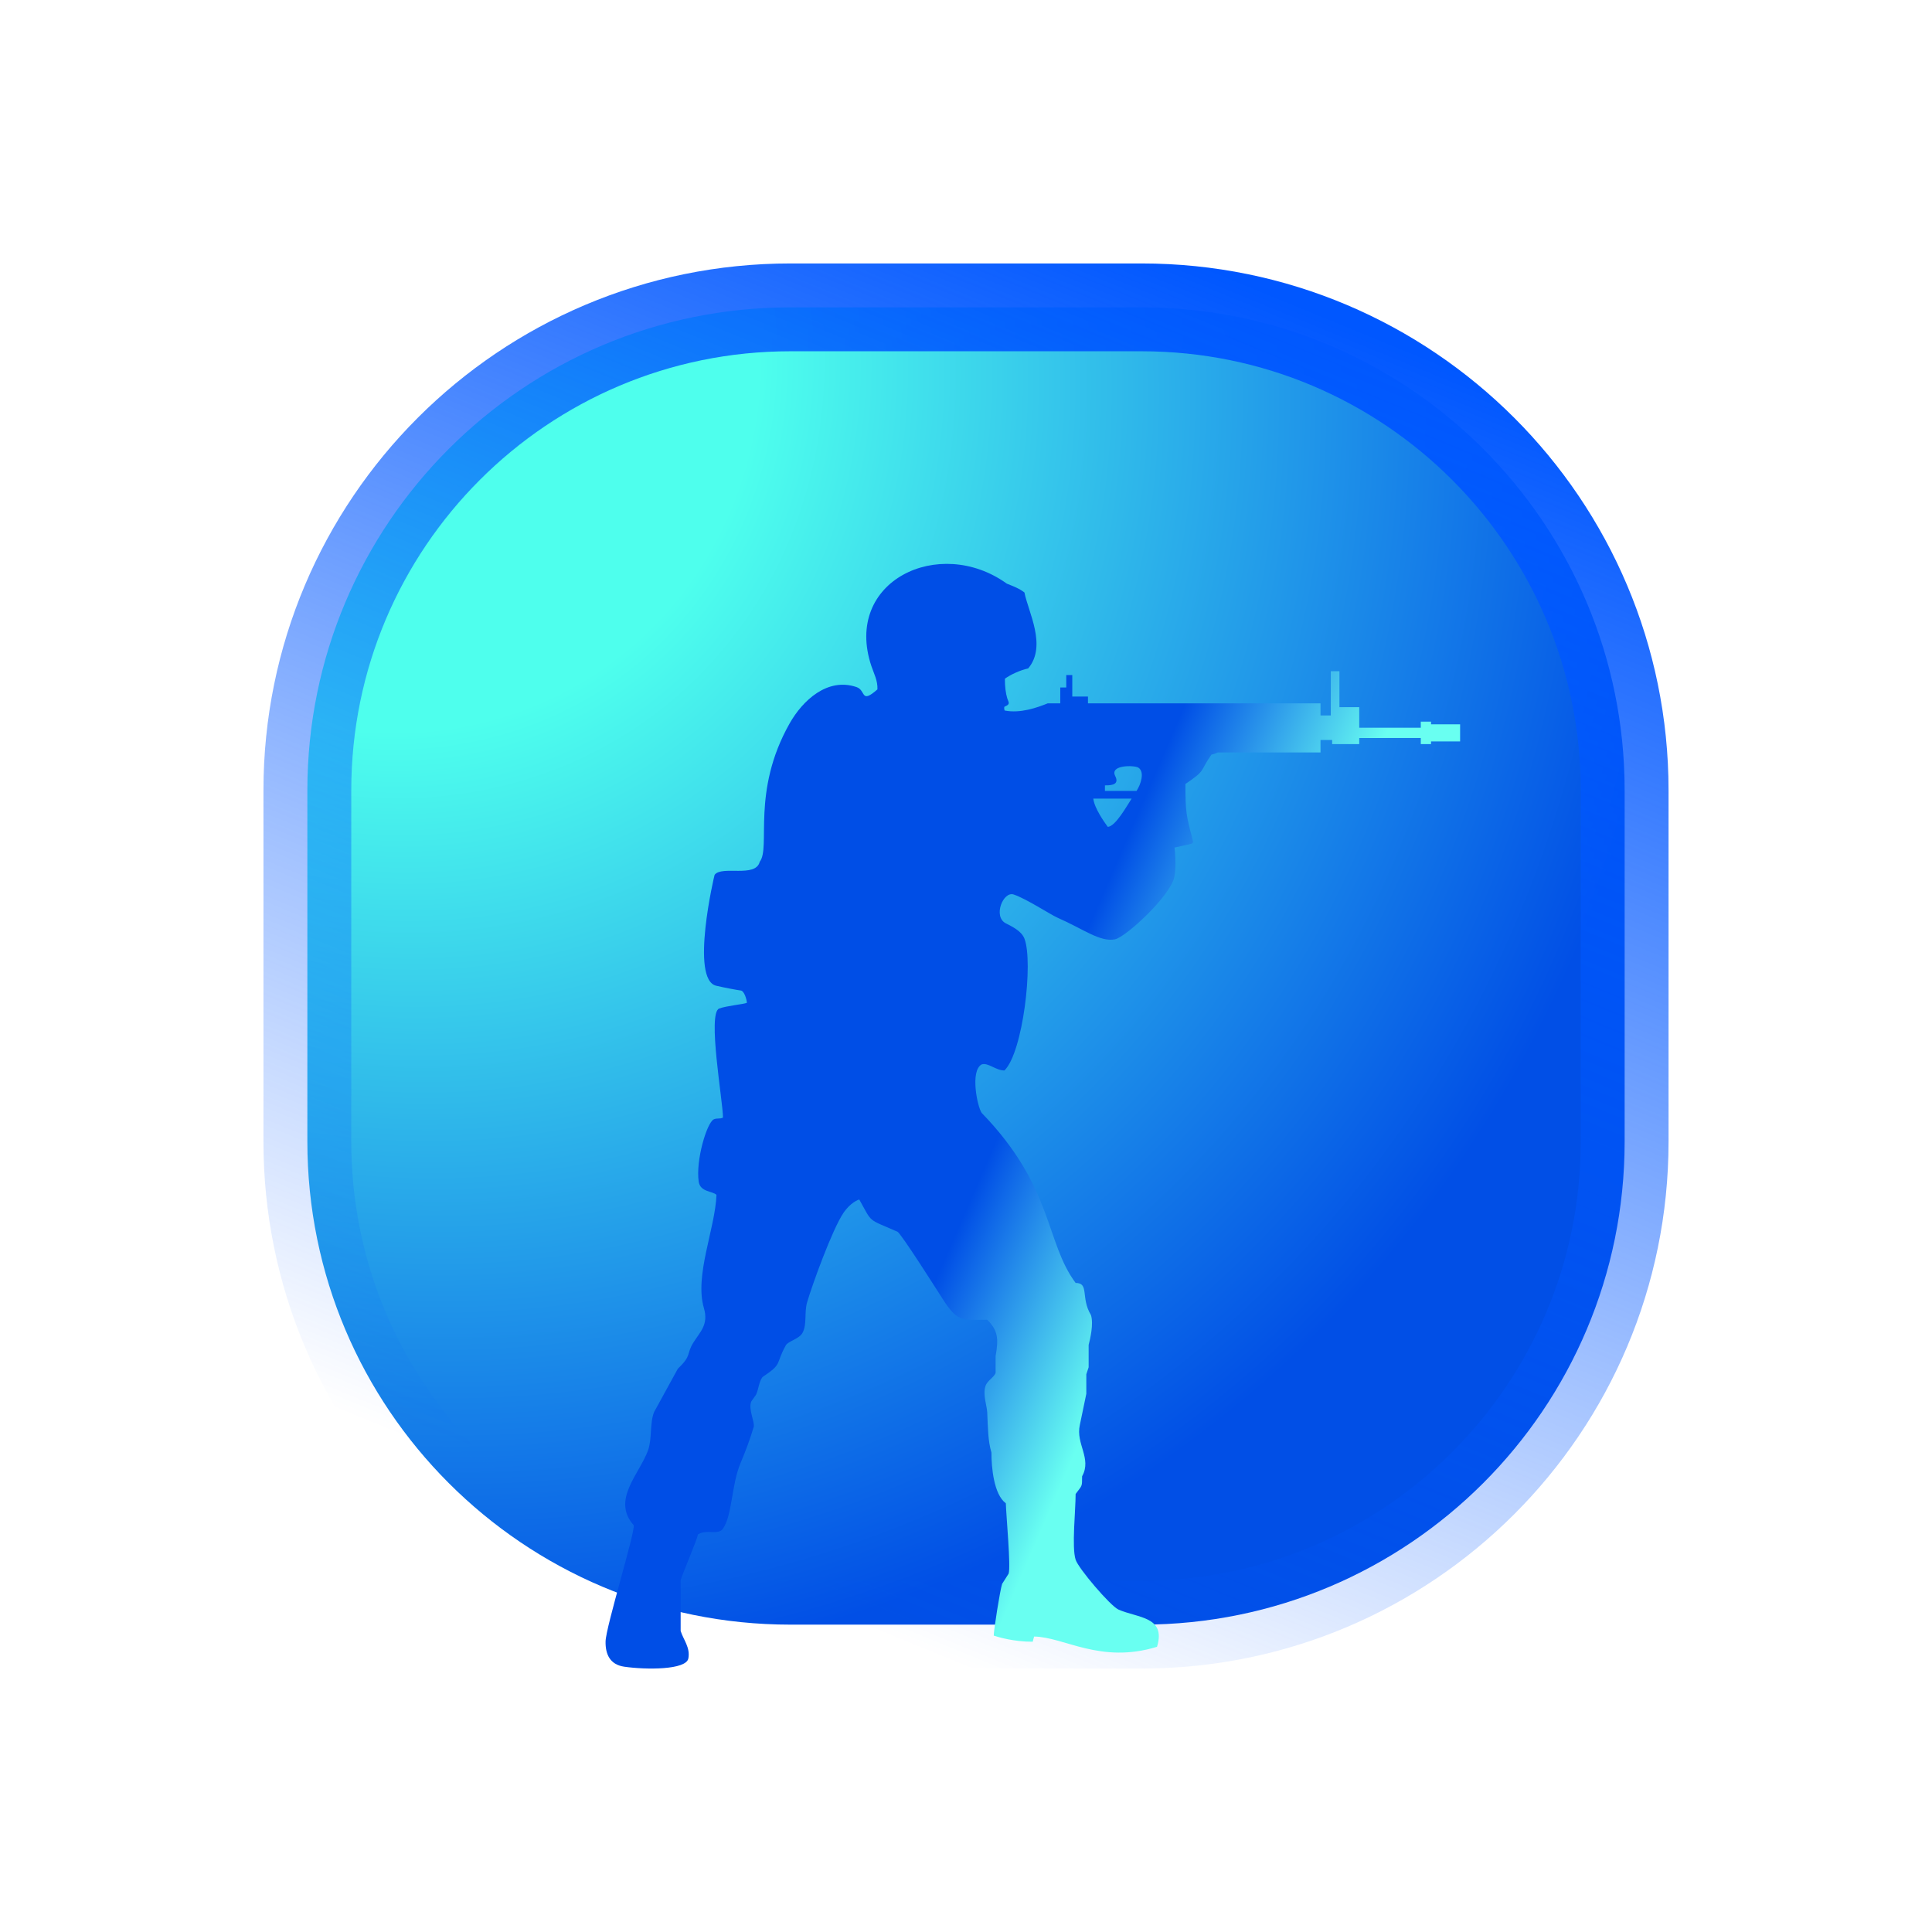
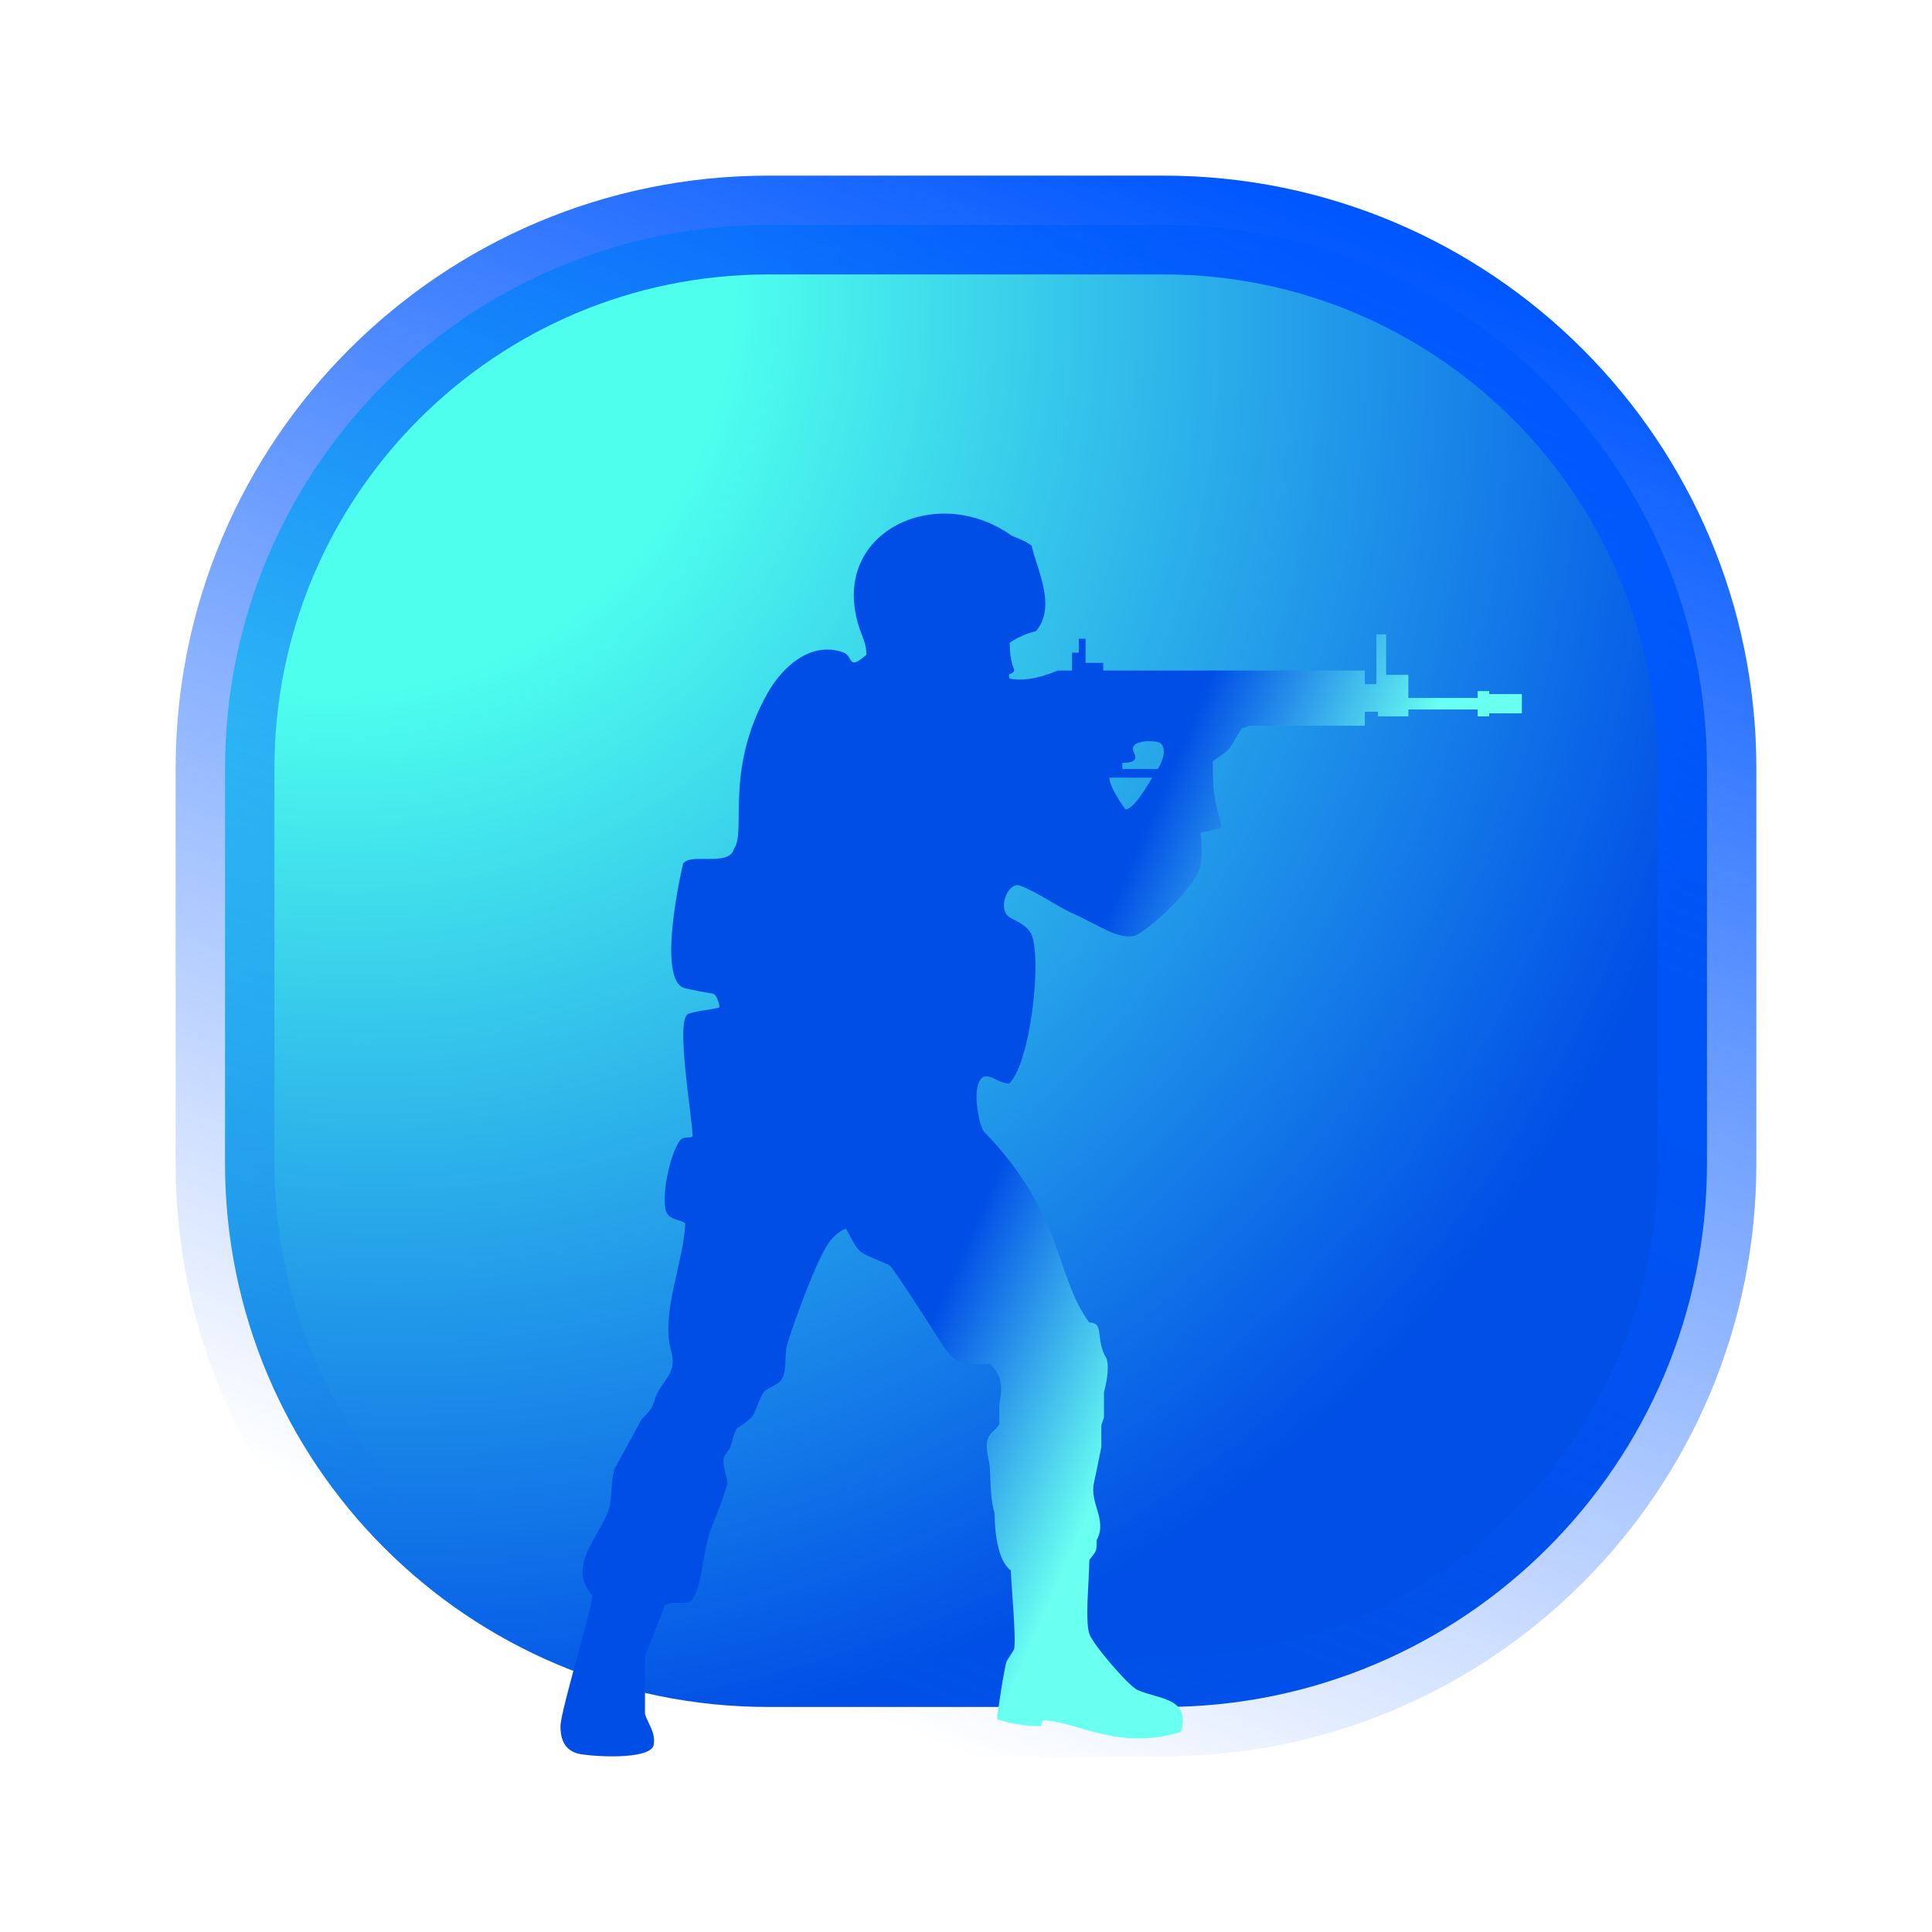
<svg xmlns="http://www.w3.org/2000/svg" width="88" height="88" viewBox="0 0 88 88" fill="none">
-   <rect x="14" y="14" width="60" height="60" rx="22" fill="url(#paint0_radial_1823_1827)" />
-   <rect x="14" y="14" width="60" height="60" rx="22" stroke="url(#paint1_linear_1823_1827)" stroke-width="4" stroke-linejoin="round" />
-   <path fill-rule="evenodd" clip-rule="evenodd" d="M51.767 36.025H50.328V35.772C50.722 35.78 50.972 35.695 50.797 35.348C50.531 34.825 51.684 34.852 51.853 34.966C52.155 35.166 51.956 35.745 51.767 36.025ZM49.798 36.375H51.544C51.35 36.668 50.806 37.659 50.455 37.661C50.313 37.463 49.849 36.822 49.798 36.375ZM55.468 34.272C55.391 34.31 55.303 34.348 55.18 34.371C54.631 35.15 54.962 35.059 53.994 35.709C53.996 37.013 54.033 37.153 54.339 38.308C54.346 38.336 54.342 38.363 54.327 38.387C54.312 38.411 54.29 38.427 54.263 38.433C54.028 38.483 53.692 38.57 53.497 38.606C53.503 38.648 53.596 39.386 53.491 39.936C53.327 40.799 51.276 42.688 50.786 42.785C50.108 42.919 49.351 42.319 48.166 41.799C47.84 41.655 46.745 40.934 46.171 40.743C45.696 40.584 45.219 41.743 45.809 42.054C46.085 42.199 46.523 42.394 46.662 42.754C47.073 43.82 46.597 47.932 45.751 48.759C45.349 48.756 45.011 48.387 44.713 48.483C44.179 48.775 44.517 50.407 44.713 50.69C47.99 54.067 47.601 56.568 48.993 58.436C49.627 58.436 49.211 59.109 49.692 59.9C49.82 60.306 49.655 60.996 49.586 61.258C49.586 61.598 49.586 61.937 49.586 62.277C49.551 62.383 49.516 62.489 49.48 62.595C49.48 62.892 49.48 63.189 49.48 63.486C49.383 63.92 49.276 64.502 49.184 64.908C48.99 65.764 49.741 66.428 49.289 67.242C49.289 67.743 49.291 67.643 48.993 68.049C48.993 68.826 48.81 70.463 48.993 71.041C49.12 71.443 50.577 73.148 50.942 73.312C51.823 73.704 53.122 73.62 52.701 75.009C50.122 75.802 48.476 74.562 47.102 74.542L47.038 74.779C46.158 74.78 45.455 74.563 45.264 74.5C45.262 74.262 45.548 72.436 45.645 72.144C45.744 71.989 45.843 71.833 45.941 71.678C46.048 71.367 45.833 69.087 45.814 68.473C45.265 68.069 45.158 66.837 45.158 66.16C44.999 65.636 44.999 65.016 44.967 64.335C44.952 64.016 44.762 63.547 44.882 63.147C44.964 62.874 45.272 62.754 45.348 62.531C45.348 62.277 45.348 62.022 45.348 61.767C45.493 60.964 45.448 60.593 44.967 60.112C43.761 60.128 43.595 60.186 42.933 59.157C42.727 58.838 41.04 56.173 40.877 56.102C39.474 55.488 39.753 55.727 39.139 54.637C39.114 54.638 38.741 54.762 38.411 55.257C37.909 56.008 37.02 58.45 36.766 59.306C36.625 59.783 36.767 60.311 36.555 60.706C36.401 60.993 35.9 61.084 35.792 61.279C35.3 62.167 35.669 62.097 34.732 62.722C34.564 62.94 34.559 63.266 34.436 63.529C34.365 63.628 34.294 63.727 34.224 63.826C34.066 64.164 34.391 64.782 34.33 64.993C34.168 65.549 33.954 66.11 33.736 66.627C33.307 67.647 33.363 69.001 32.93 69.629C32.713 69.944 32.187 69.636 31.787 69.895C31.764 70.114 31.128 71.57 31.003 71.975C31.003 72.746 31.003 73.517 31.003 74.288C31.123 74.678 31.451 75.049 31.353 75.542C31.249 76.068 29.424 76.059 28.434 75.916C27.771 75.821 27.572 75.332 27.583 74.766C27.596 74.098 28.945 69.758 28.863 69.471C27.839 68.317 29.137 67.129 29.52 66.054C29.706 65.53 29.592 64.798 29.795 64.314C30.155 63.656 30.516 62.998 30.876 62.341C31.533 61.719 31.241 61.688 31.596 61.131C31.905 60.648 32.279 60.322 32.062 59.582C31.626 58.093 32.572 55.983 32.635 54.425C32.467 54.248 31.898 54.304 31.826 53.829C31.681 52.862 32.192 51.15 32.507 50.987C32.647 50.915 32.807 50.979 32.931 50.903C32.931 50.177 32.212 46.141 32.758 45.937C33.095 45.811 33.871 45.744 34.02 45.677C34.011 45.505 33.893 45.138 33.75 45.118C33.51 45.084 33.017 44.991 32.625 44.9C31.421 44.623 32.535 39.866 32.55 39.847C32.881 39.408 34.419 39.999 34.605 39.252C35.119 38.596 34.208 36.068 35.963 32.957C36.555 31.906 37.69 30.845 39.013 31.295C39.456 31.445 39.187 32.084 39.966 31.401C39.985 31.003 39.801 30.669 39.691 30.34C38.395 26.469 42.784 24.372 45.857 26.583C46.202 26.724 46.404 26.793 46.662 26.987C46.831 27.863 47.699 29.422 46.832 30.446C46.477 30.522 46.042 30.72 45.772 30.913C45.767 31.266 45.813 31.592 45.878 31.804C45.936 31.994 46.047 32.069 45.761 32.185C45.725 32.2 45.741 32.319 45.76 32.363C46.477 32.505 47.242 32.23 47.721 32.037H48.294V31.314H48.442H48.567V30.748H48.841V31.727H49.555V32.037H60.147V32.588H60.615V30.572H61.009V32.211H61.911V33.147H64.715V32.869H65.182V32.991H66.506V33.771H65.182V33.894H64.715V33.615H61.911V33.894C61.499 33.894 61.088 33.894 60.676 33.894V33.705H60.147V34.272H55.468Z" fill="url(#paint2_linear_1823_1827)" />
+   <rect x="10.25" y="10.25" width="67.5" height="67.5" rx="24.75" fill="url(#paint0_radial_1823_1827)" />
+   <rect x="10.25" y="10.25" width="67.5" height="67.5" rx="24.75" stroke="url(#paint1_linear_1823_1827)" stroke-width="4.5" stroke-linejoin="round" />
+   <path fill-rule="evenodd" clip-rule="evenodd" d="M52.738 35.028H51.119V34.744C51.562 34.753 51.844 34.657 51.647 34.267C51.347 33.678 52.644 33.709 52.835 33.836C53.174 34.062 52.951 34.713 52.738 35.028ZM50.523 35.422H52.486C52.269 35.752 51.657 36.867 51.262 36.868C51.102 36.646 50.58 35.924 50.523 35.422ZM56.901 33.056C56.815 33.099 56.716 33.142 56.578 33.168C55.959 34.043 56.332 33.941 55.243 34.672C55.245 36.139 55.287 36.297 55.631 37.597C55.639 37.628 55.635 37.658 55.618 37.685C55.601 37.713 55.577 37.73 55.545 37.737C55.282 37.794 54.903 37.891 54.684 37.932C54.691 37.979 54.795 38.809 54.677 39.428C54.493 40.399 52.185 42.524 51.634 42.633C50.871 42.783 50.02 42.109 48.687 41.524C48.32 41.362 47.088 40.551 46.443 40.335C45.908 40.157 45.371 41.461 46.036 41.811C46.345 41.974 46.839 42.193 46.995 42.598C47.457 43.797 46.922 48.424 45.97 49.354C45.518 49.351 45.137 48.935 44.802 49.044C44.202 49.372 44.582 51.207 44.802 51.527C48.489 55.326 48.051 58.139 49.617 60.24C50.331 60.24 49.862 60.998 50.404 61.888C50.548 62.345 50.362 63.121 50.284 63.415C50.284 63.797 50.284 64.179 50.284 64.561C50.245 64.681 50.205 64.8 50.165 64.919C50.165 65.254 50.165 65.588 50.165 65.922C50.056 66.41 49.935 67.065 49.832 67.522C49.613 68.484 50.458 69.232 49.95 70.148C49.95 70.71 49.953 70.599 49.617 71.055C49.617 71.929 49.411 73.771 49.617 74.421C49.76 74.874 51.399 76.792 51.81 76.976C52.801 77.418 54.262 77.323 53.788 78.885C50.888 79.777 49.036 78.383 47.49 78.36L47.418 78.626C46.428 78.628 45.637 78.384 45.422 78.312C45.42 78.045 45.741 75.991 45.85 75.663C45.962 75.487 46.073 75.312 46.184 75.137C46.304 74.788 46.062 72.223 46.041 71.532C45.423 71.078 45.302 69.692 45.302 68.93C45.124 68.341 45.124 67.642 45.088 66.877C45.071 66.518 44.857 65.991 44.992 65.54C45.084 65.233 45.431 65.099 45.517 64.848C45.517 64.561 45.517 64.275 45.517 63.988C45.68 63.084 45.629 62.667 45.088 62.126C43.731 62.144 43.544 62.209 42.799 61.052C42.568 60.692 40.67 57.694 40.487 57.614C38.908 56.924 39.222 57.193 38.532 55.967C38.504 55.968 38.084 56.108 37.712 56.664C37.148 57.509 36.148 60.256 35.862 61.219C35.703 61.756 35.863 62.35 35.624 62.795C35.451 63.117 34.887 63.22 34.766 63.439C34.212 64.438 34.627 64.359 33.574 65.062C33.384 65.307 33.379 65.675 33.24 65.97C33.161 66.081 33.081 66.193 33.002 66.304C32.825 66.685 33.19 67.38 33.121 67.617C32.939 68.243 32.698 68.874 32.454 69.455C31.971 70.603 32.033 72.127 31.547 72.832C31.302 73.186 30.711 72.841 30.26 73.132C30.234 73.378 29.518 75.016 29.378 75.472C29.378 76.339 29.378 77.206 29.378 78.074C29.513 78.512 29.882 78.93 29.772 79.485C29.655 80.076 27.602 80.067 26.488 79.906C25.742 79.798 25.518 79.248 25.531 78.611C25.545 77.86 27.063 72.978 26.971 72.654C25.819 71.356 27.279 70.021 27.71 68.811C27.92 68.221 27.791 67.398 28.019 66.853C28.424 66.113 28.83 65.373 29.235 64.633C29.974 63.934 29.646 63.899 30.046 63.272C30.393 62.729 30.814 62.362 30.57 61.53C30.079 59.855 31.144 57.48 31.214 55.728C31.025 55.529 30.385 55.592 30.305 55.058C30.142 53.97 30.716 52.044 31.071 51.861C31.228 51.779 31.408 51.852 31.548 51.765C31.548 50.949 30.738 46.409 31.353 46.179C31.732 46.037 32.605 45.962 32.772 45.886C32.762 45.693 32.63 45.28 32.469 45.258C32.199 45.22 31.644 45.115 31.203 45.013C29.848 44.7 31.102 39.349 31.118 39.327C31.491 38.834 33.221 39.499 33.431 38.659C34.009 37.92 32.984 35.076 34.958 31.576C35.625 30.394 36.901 29.2 38.389 29.706C38.888 29.876 38.585 30.594 39.462 29.826C39.484 29.378 39.276 29.002 39.152 28.632C37.694 24.278 42.632 21.919 46.089 24.406C46.477 24.564 46.704 24.642 46.995 24.86C47.185 25.846 48.161 27.6 47.186 28.751C46.786 28.837 46.297 29.06 45.993 29.276C45.988 29.675 46.04 30.041 46.113 30.279C46.178 30.493 46.303 30.578 45.981 30.709C45.941 30.725 45.958 30.858 45.98 30.909C46.787 31.068 47.647 30.759 48.187 30.542H48.831V29.729H48.997H49.138V29.092H49.446V30.193H50.249V30.542H62.165V31.161H62.692V28.894H63.136V30.738H64.15V31.791H67.305V31.477H67.829V31.615H69.32V32.493H67.829V32.63H67.305V32.317H64.15V32.631C63.687 32.631 63.224 32.631 62.761 32.631V32.418H62.165V33.056H56.901Z" fill="url(#paint2_linear_1823_1827)" />
  <defs>
-     <radialGradient id="paint0_radial_1823_1827" cx="0" cy="0" r="1" gradientUnits="userSpaceOnUse" gradientTransform="translate(16.1899 14.7659) rotate(48.7851) scale(63.4557 57.6967)">
+     <radialGradient id="paint0_radial_1823_1827" cx="0" cy="0" r="1" gradientUnits="userSpaceOnUse" gradientTransform="translate(12.7137 11.1116) rotate(48.7851) scale(71.3877 64.9088)">
      <stop offset="0.305" stop-color="#4EFFED" />
      <stop offset="1" stop-color="#014FE6" />
    </radialGradient>
-     <linearGradient id="paint1_linear_1823_1827" x1="68" y1="17.5" x2="44" y2="76" gradientUnits="userSpaceOnUse">
+     <linearGradient id="paint1_linear_1823_1827" x1="71" y1="14.188" x2="44" y2="80" gradientUnits="userSpaceOnUse">
      <stop stop-color="#0057FF" />
      <stop offset="1" stop-color="#0057FF" stop-opacity="0" />
    </linearGradient>
-     <linearGradient id="paint2_linear_1823_1827" x1="51.91" y1="36.821" x2="60.14" y2="40.385" gradientUnits="userSpaceOnUse">
+     <linearGradient id="paint2_linear_1823_1827" x1="52.899" y1="35.924" x2="62.157" y2="39.933" gradientUnits="userSpaceOnUse">
      <stop stop-color="#004EE6" />
      <stop offset="1" stop-color="#69FFF1" />
    </linearGradient>
  </defs>
</svg>
